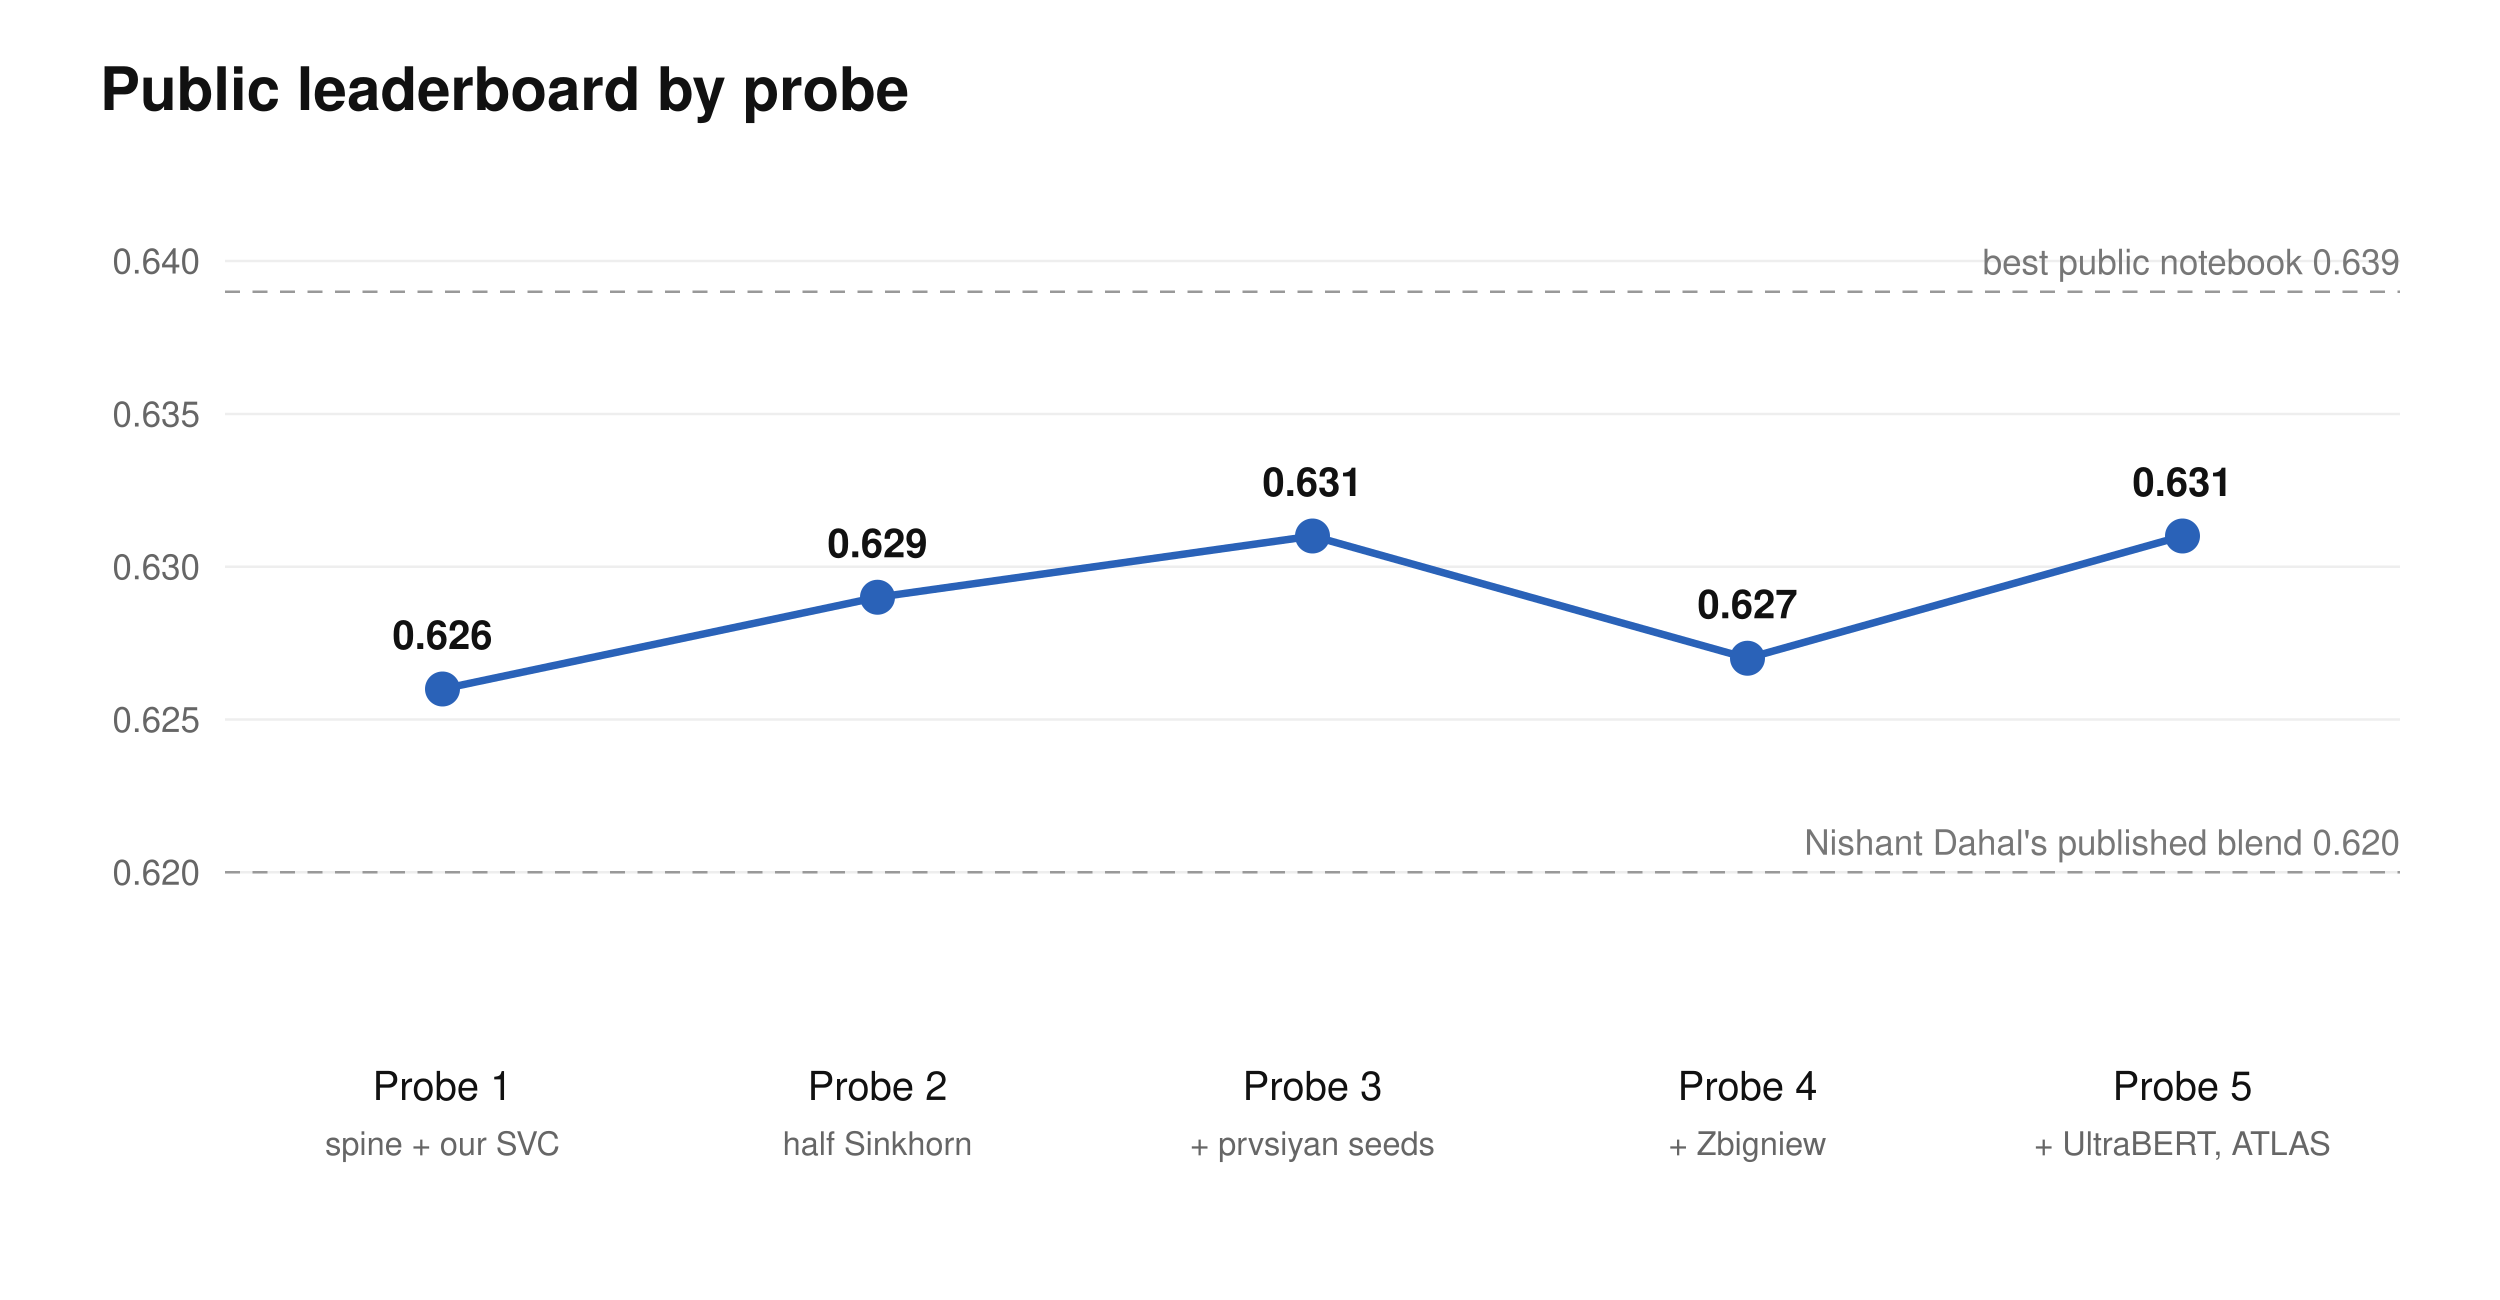
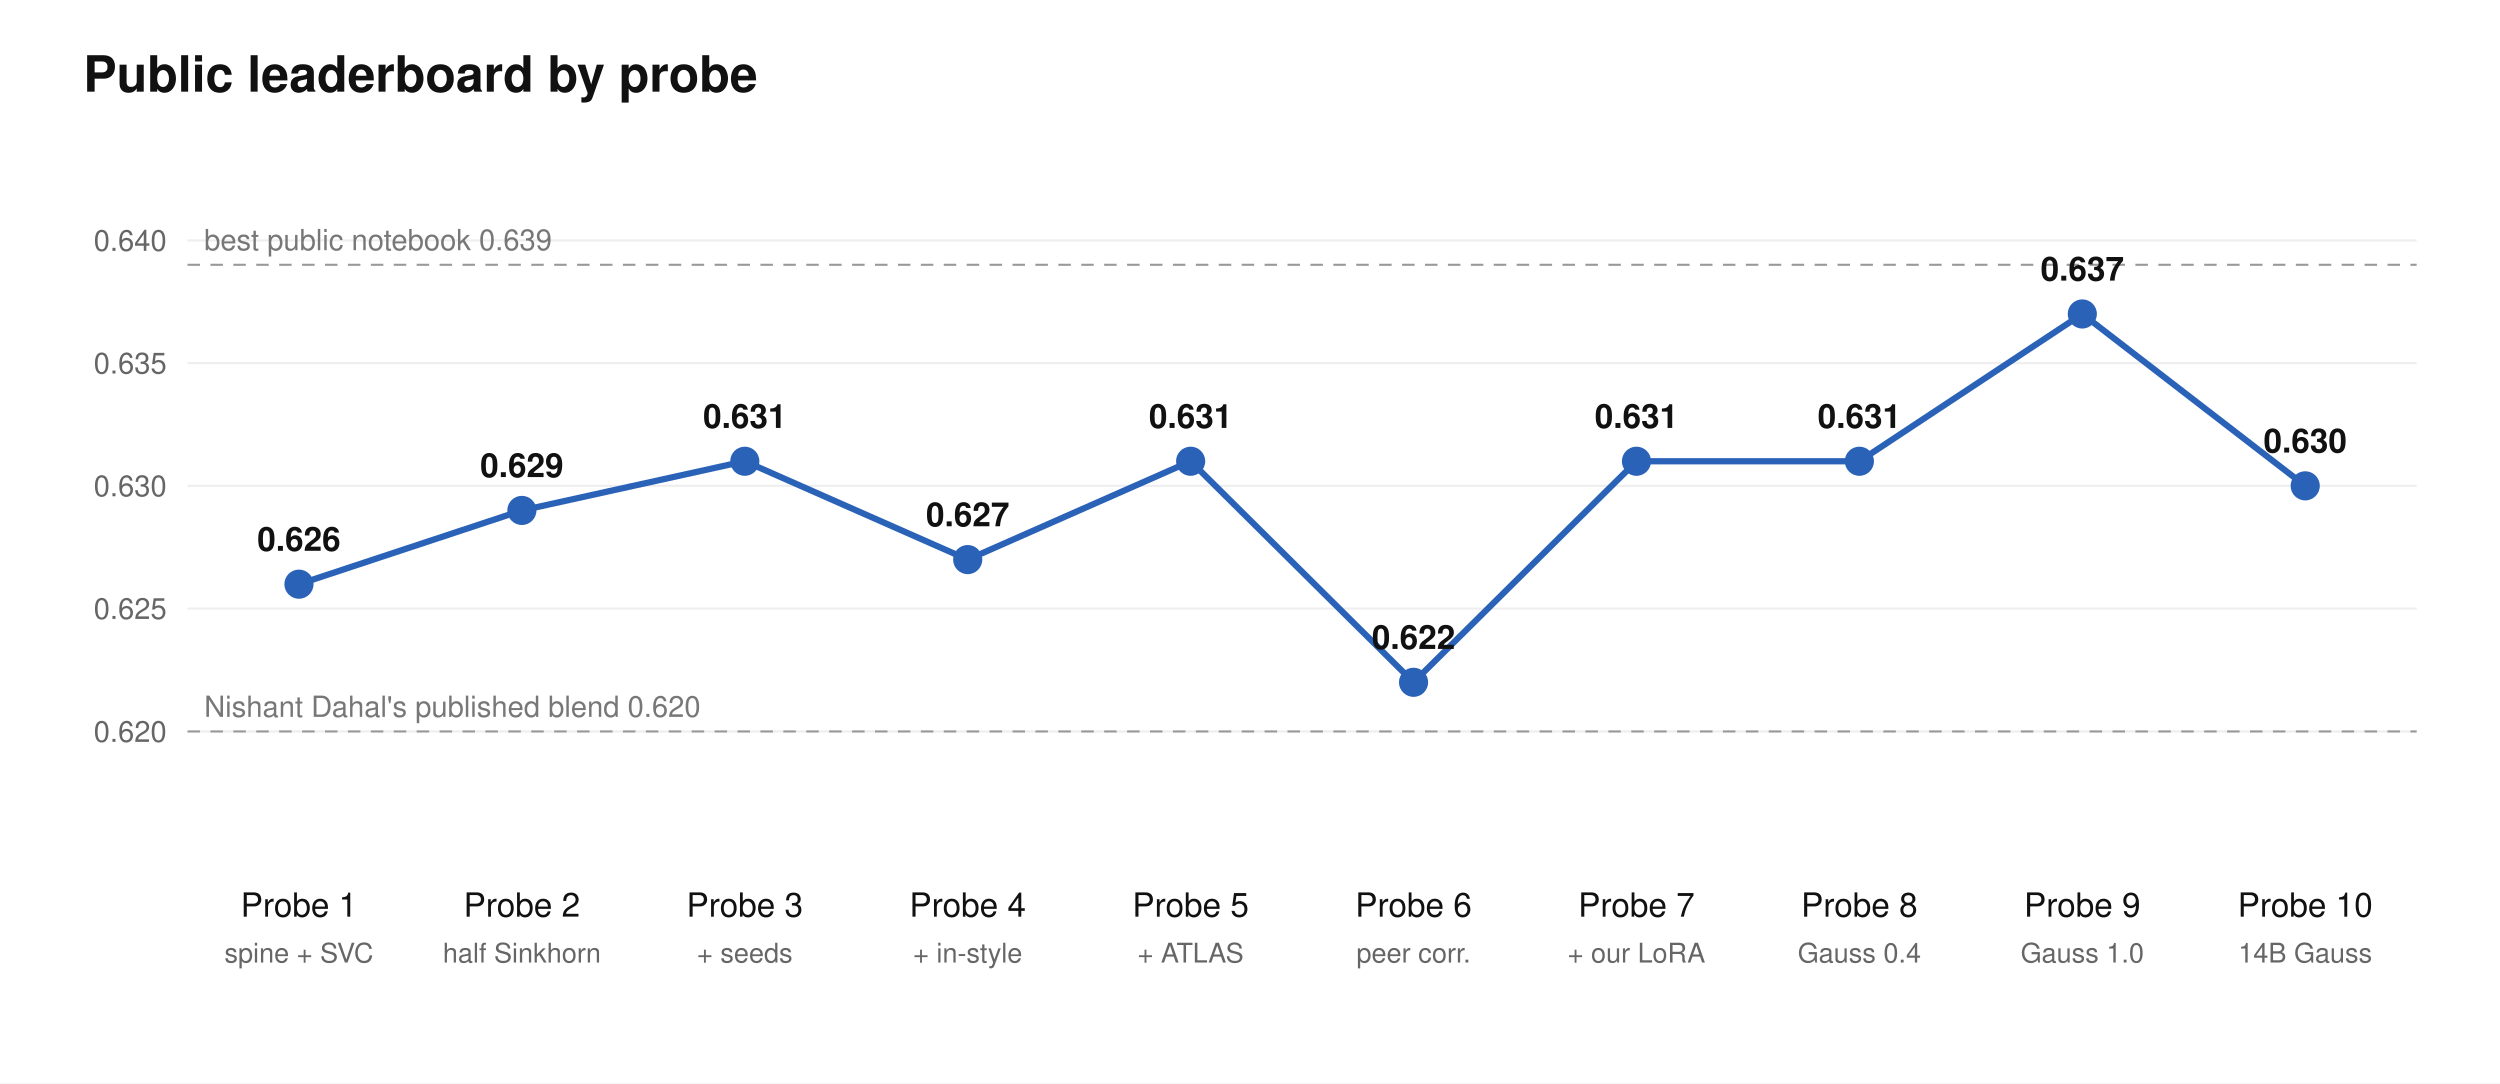
- <svg xmlns="http://www.w3.org/2000/svg" viewBox="0 0 1000 520" width="1000" height="520" font-family="Helvetica, Arial, sans-serif">
-   <rect width="1000" height="520" fill="#ffffff" />
+ <svg xmlns="http://www.w3.org/2000/svg" viewBox="0 0 1200 520" width="1200" height="520" font-family="Helvetica, Arial, sans-serif">
+   <rect width="1200" height="520" fill="#ffffff" />
  <text x="40" y="44" font-size="24" font-weight="bold" fill="#111">Public leaderboard by probe</text>
-   <line x1="90" x2="960" y1="348.9" y2="348.9" stroke="#eee" />
-   <text x="80" y="353.9" font-size="14" fill="#666" text-anchor="end">0.620</text>
-   <line x1="90" x2="960" y1="287.8" y2="287.8" stroke="#eee" />
-   <text x="80" y="292.8" font-size="14" fill="#666" text-anchor="end">0.625</text>
-   <line x1="90" x2="960" y1="226.7" y2="226.7" stroke="#eee" />
-   <text x="80" y="231.7" font-size="14" fill="#666" text-anchor="end">0.630</text>
-   <line x1="90" x2="960" y1="165.6" y2="165.6" stroke="#eee" />
-   <text x="80" y="170.6" font-size="14" fill="#666" text-anchor="end">0.635</text>
-   <line x1="90" x2="960" y1="104.4" y2="104.4" stroke="#eee" />
-   <text x="80" y="109.4" font-size="14" fill="#666" text-anchor="end">0.640</text>
-   <line x1="90" x2="960" y1="348.9" y2="348.9" stroke="#999" stroke-dasharray="6 5" />
-   <text x="960" y="341.9" font-size="14" fill="#777" text-anchor="end">Nishant Dahal's published blend 0.620</text>
-   <line x1="90" x2="960" y1="116.7" y2="116.7" stroke="#999" stroke-dasharray="6 5" />
-   <text x="960" y="109.7" font-size="14" fill="#777" text-anchor="end">best public notebook 0.639</text>
-   <polyline fill="none" stroke="#2a62b8" stroke-width="3" points="177.0,275.6 351.0,238.9 525.0,214.4 699.0,263.3 873.0,214.4" />
-   <circle cx="177.0" cy="275.6" r="7" fill="#2a62b8" />
-   <text x="177.0" y="259.6" font-size="16" font-weight="bold" fill="#111" text-anchor="middle">0.626</text>
-   <text x="177.0" y="440" font-size="16" fill="#111" text-anchor="middle">Probe 1</text>
-   <text x="177.0" y="462" font-size="13" fill="#666" text-anchor="middle">spine + our SVC</text>
-   <circle cx="351.0" cy="238.9" r="7" fill="#2a62b8" />
-   <text x="351.0" y="222.9" font-size="16" font-weight="bold" fill="#111" text-anchor="middle">0.629</text>
-   <text x="351.0" y="440" font-size="16" fill="#111" text-anchor="middle">Probe 2</text>
-   <text x="351.0" y="462" font-size="13" fill="#666" text-anchor="middle">half Sinkhorn</text>
-   <circle cx="525.0" cy="214.4" r="7" fill="#2a62b8" />
-   <text x="525.0" y="198.4" font-size="16" font-weight="bold" fill="#111" text-anchor="middle">0.631</text>
-   <text x="525.0" y="440" font-size="16" fill="#111" text-anchor="middle">Probe 3</text>
-   <text x="525.0" y="462" font-size="13" fill="#666" text-anchor="middle">+ prvsiyan seeds</text>
-   <circle cx="699.0" cy="263.3" r="7" fill="#2a62b8" />
-   <text x="699.0" y="247.3" font-size="16" font-weight="bold" fill="#111" text-anchor="middle">0.627</text>
-   <text x="699.0" y="440" font-size="16" fill="#111" text-anchor="middle">Probe 4</text>
-   <text x="699.0" y="462" font-size="13" fill="#666" text-anchor="middle">+ Zbigniew</text>
-   <circle cx="873.0" cy="214.4" r="7" fill="#2a62b8" />
-   <text x="873.0" y="198.4" font-size="16" font-weight="bold" fill="#111" text-anchor="middle">0.631</text>
-   <text x="873.0" y="440" font-size="16" fill="#111" text-anchor="middle">Probe 5</text>
-   <text x="873.0" y="462" font-size="13" fill="#666" text-anchor="middle">+ UltraBERT, ATLAS</text>
+   <line x1="90" x2="1160" y1="351.1" y2="351.1" stroke="#eee" />
+   <text x="80" y="356.1" font-size="14" fill="#666" text-anchor="end">0.620</text>
+   <line x1="90" x2="1160" y1="292.1" y2="292.1" stroke="#eee" />
+   <text x="80" y="297.1" font-size="14" fill="#666" text-anchor="end">0.625</text>
+   <line x1="90" x2="1160" y1="233.2" y2="233.2" stroke="#eee" />
+   <text x="80" y="238.2" font-size="14" fill="#666" text-anchor="end">0.630</text>
+   <line x1="90" x2="1160" y1="174.3" y2="174.3" stroke="#eee" />
+   <text x="80" y="179.3" font-size="14" fill="#666" text-anchor="end">0.635</text>
+   <line x1="90" x2="1160" y1="115.4" y2="115.4" stroke="#eee" />
+   <text x="80" y="120.4" font-size="14" fill="#666" text-anchor="end">0.640</text>
+   <line x1="90" x2="1160" y1="351.1" y2="351.1" stroke="#999" stroke-dasharray="6 5" />
+   <text x="98" y="344.1" font-size="14" fill="#777" text-anchor="start">Nishant Dahal's published blend 0.620</text>
+   <line x1="90" x2="1160" y1="127.1" y2="127.1" stroke="#999" stroke-dasharray="6 5" />
+   <text x="98" y="120.1" font-size="14" fill="#777" text-anchor="start">best public notebook 0.639</text>
+   <polyline fill="none" stroke="#2a62b8" stroke-width="3" points="143.5,280.4 250.5,245.0 357.5,221.4 464.5,268.6 571.5,221.4 678.5,327.5 785.5,221.4 892.5,221.4 999.5,150.7 1106.5,233.2" />
+   <circle cx="143.5" cy="280.4" r="7" fill="#2a62b8" />
+   <text x="143.5" y="264.4" font-size="16" font-weight="bold" fill="#111" text-anchor="middle">0.626</text>
+   <text x="143.5" y="440" font-size="16" fill="#111" text-anchor="middle">Probe 1</text>
+   <text x="143.5" y="462" font-size="13" fill="#666" text-anchor="middle">spine + SVC</text>
+   <circle cx="250.5" cy="245.0" r="7" fill="#2a62b8" />
+   <text x="250.5" y="229.0" font-size="16" font-weight="bold" fill="#111" text-anchor="middle">0.629</text>
+   <text x="250.5" y="440" font-size="16" fill="#111" text-anchor="middle">Probe 2</text>
+   <text x="250.5" y="462" font-size="13" fill="#666" text-anchor="middle">half Sinkhorn</text>
+   <circle cx="357.5" cy="221.4" r="7" fill="#2a62b8" />
+   <text x="357.5" y="205.4" font-size="16" font-weight="bold" fill="#111" text-anchor="middle">0.631</text>
+   <text x="357.5" y="440" font-size="16" fill="#111" text-anchor="middle">Probe 3</text>
+   <text x="357.5" y="462" font-size="13" fill="#666" text-anchor="middle">+ seeds</text>
+   <circle cx="464.5" cy="268.6" r="7" fill="#2a62b8" />
+   <text x="464.5" y="252.6" font-size="16" font-weight="bold" fill="#111" text-anchor="middle">0.627</text>
+   <text x="464.5" y="440" font-size="16" fill="#111" text-anchor="middle">Probe 4</text>
+   <text x="464.5" y="462" font-size="13" fill="#666" text-anchor="middle">+ in-style</text>
+   <circle cx="571.5" cy="221.4" r="7" fill="#2a62b8" />
+   <text x="571.5" y="205.4" font-size="16" font-weight="bold" fill="#111" text-anchor="middle">0.631</text>
+   <text x="571.5" y="440" font-size="16" fill="#111" text-anchor="middle">Probe 5</text>
+   <text x="571.5" y="462" font-size="13" fill="#666" text-anchor="middle">+ ATLAS</text>
+   <circle cx="678.5" cy="327.5" r="7" fill="#2a62b8" />
+   <text x="678.5" y="311.5" font-size="16" font-weight="bold" fill="#111" text-anchor="middle">0.622</text>
+   <text x="678.5" y="440" font-size="16" fill="#111" text-anchor="middle">Probe 6</text>
+   <text x="678.5" y="462" font-size="13" fill="#666" text-anchor="middle">peer corr.</text>
+   <circle cx="785.5" cy="221.4" r="7" fill="#2a62b8" />
+   <text x="785.5" y="205.4" font-size="16" font-weight="bold" fill="#111" text-anchor="middle">0.631</text>
+   <text x="785.5" y="440" font-size="16" fill="#111" text-anchor="middle">Probe 7</text>
+   <text x="785.5" y="462" font-size="13" fill="#666" text-anchor="middle">+ our LoRA</text>
+   <circle cx="892.5" cy="221.4" r="7" fill="#2a62b8" />
+   <text x="892.5" y="205.4" font-size="16" font-weight="bold" fill="#111" text-anchor="middle">0.631</text>
+   <text x="892.5" y="440" font-size="16" fill="#111" text-anchor="middle">Probe 8</text>
+   <text x="892.5" y="462" font-size="13" fill="#666" text-anchor="middle">Gauss 0.4</text>
+   <circle cx="999.5" cy="150.7" r="7" fill="#2a62b8" />
+   <text x="999.5" y="134.7" font-size="16" font-weight="bold" fill="#111" text-anchor="middle">0.637</text>
+   <text x="999.5" y="440" font-size="16" fill="#111" text-anchor="middle">Probe 9</text>
+   <text x="999.5" y="462" font-size="13" fill="#666" text-anchor="middle">Gauss 1.0</text>
+   <circle cx="1106.5" cy="233.2" r="7" fill="#2a62b8" />
+   <text x="1106.5" y="217.2" font-size="16" font-weight="bold" fill="#111" text-anchor="middle">0.630</text>
+   <text x="1106.5" y="440" font-size="16" fill="#111" text-anchor="middle">Probe 10</text>
+   <text x="1106.5" y="462" font-size="13" fill="#666" text-anchor="middle">14B Gauss</text>
</svg>
